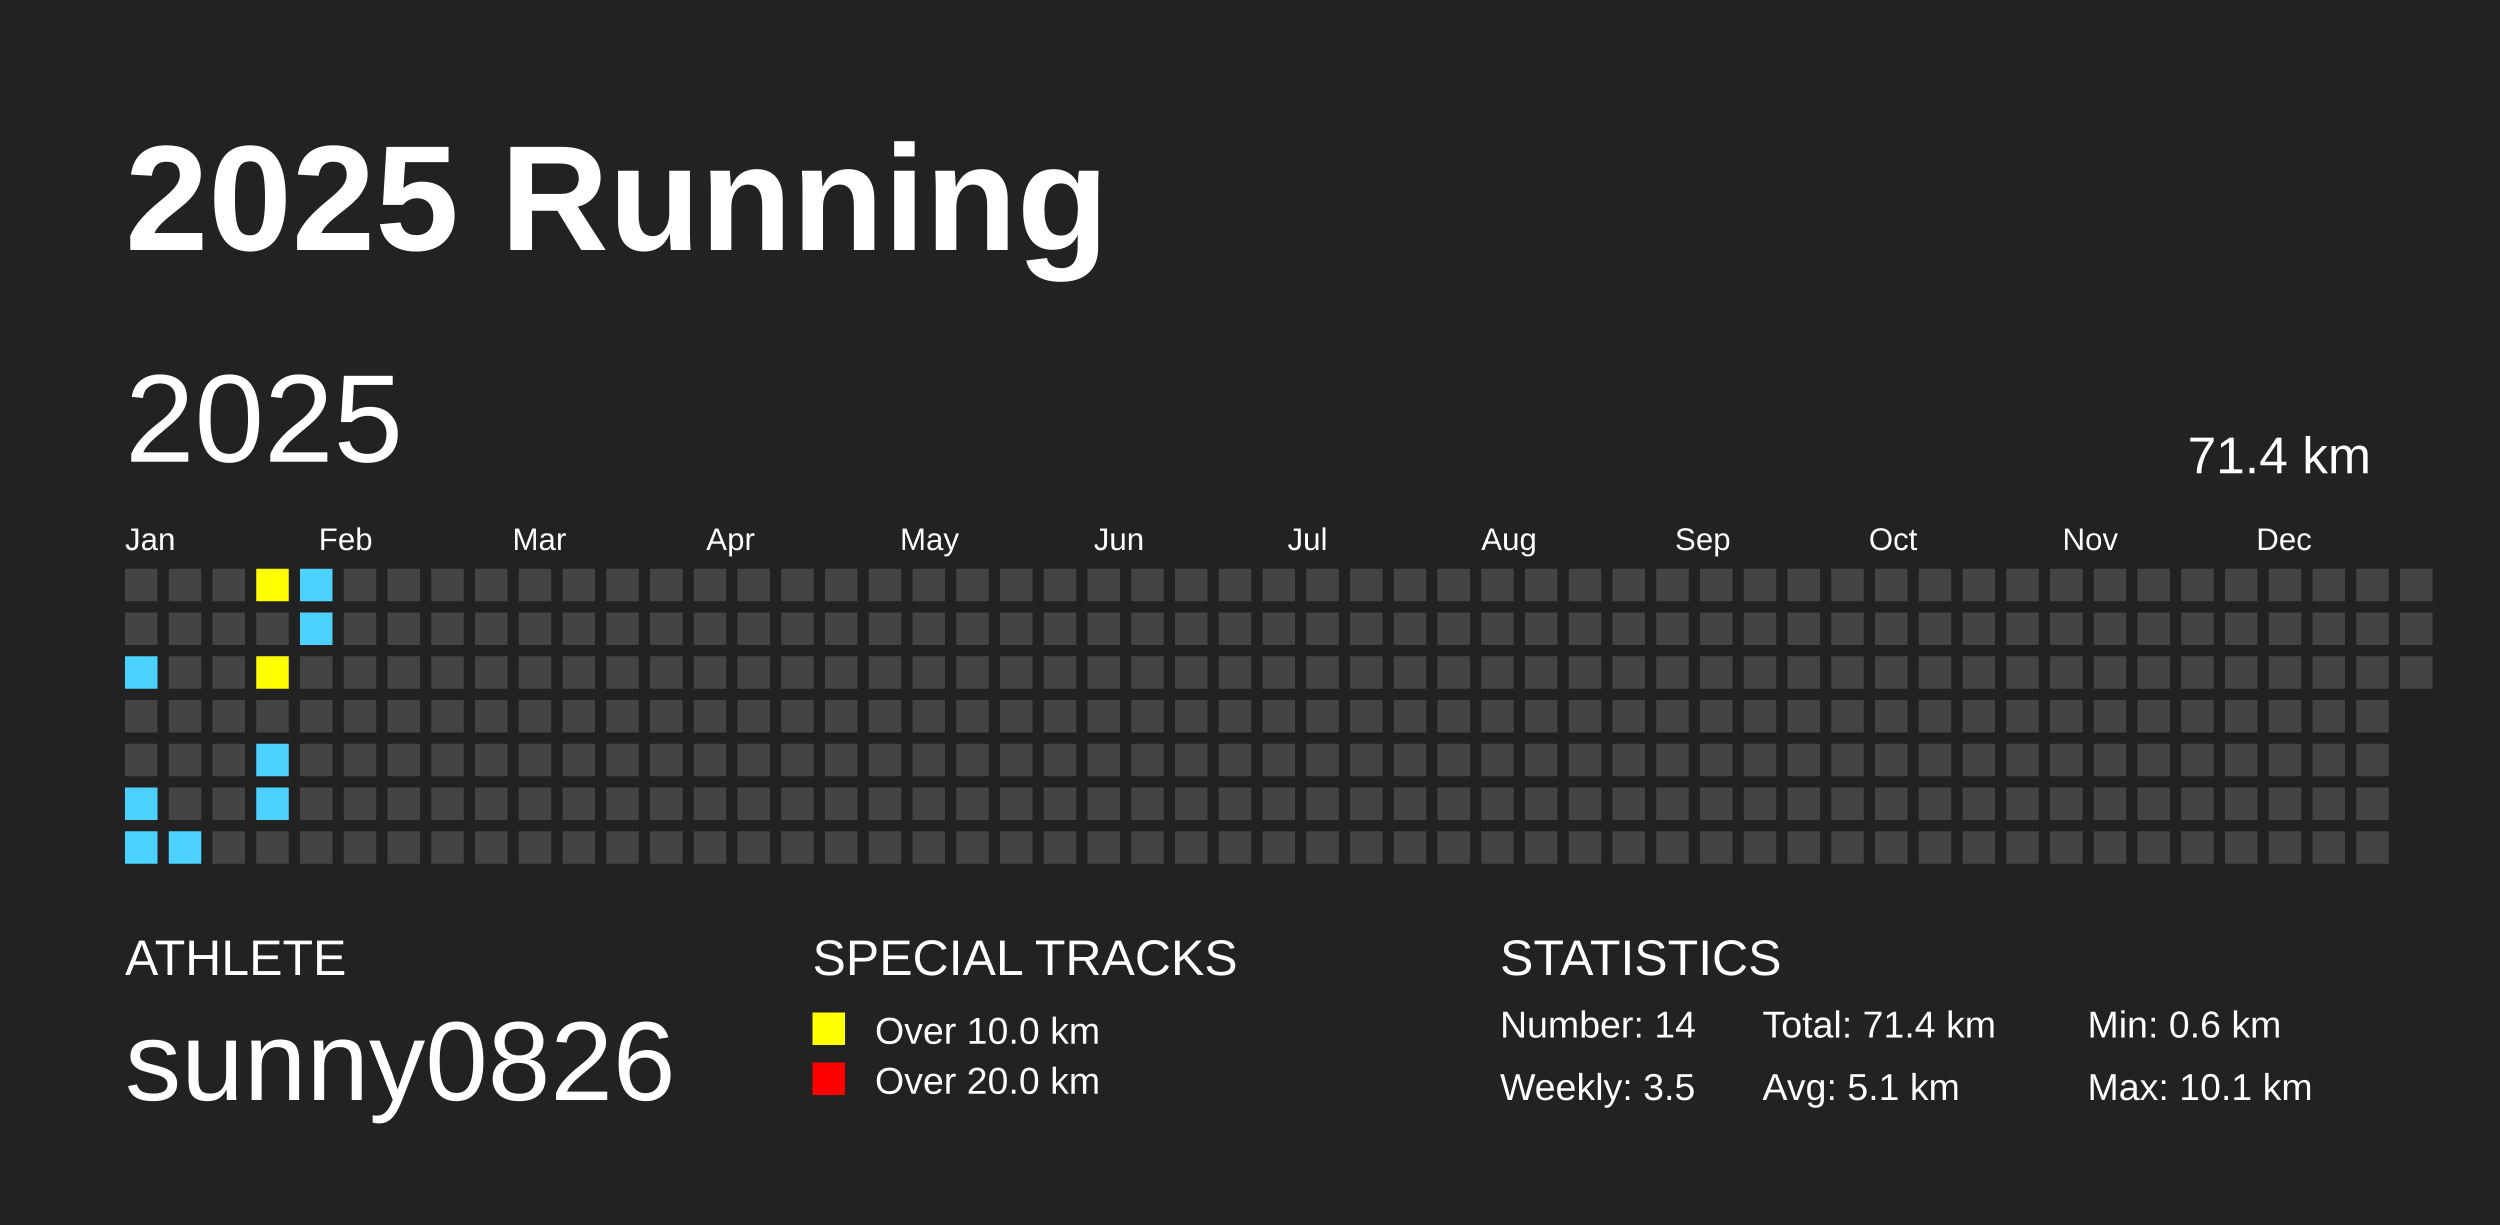
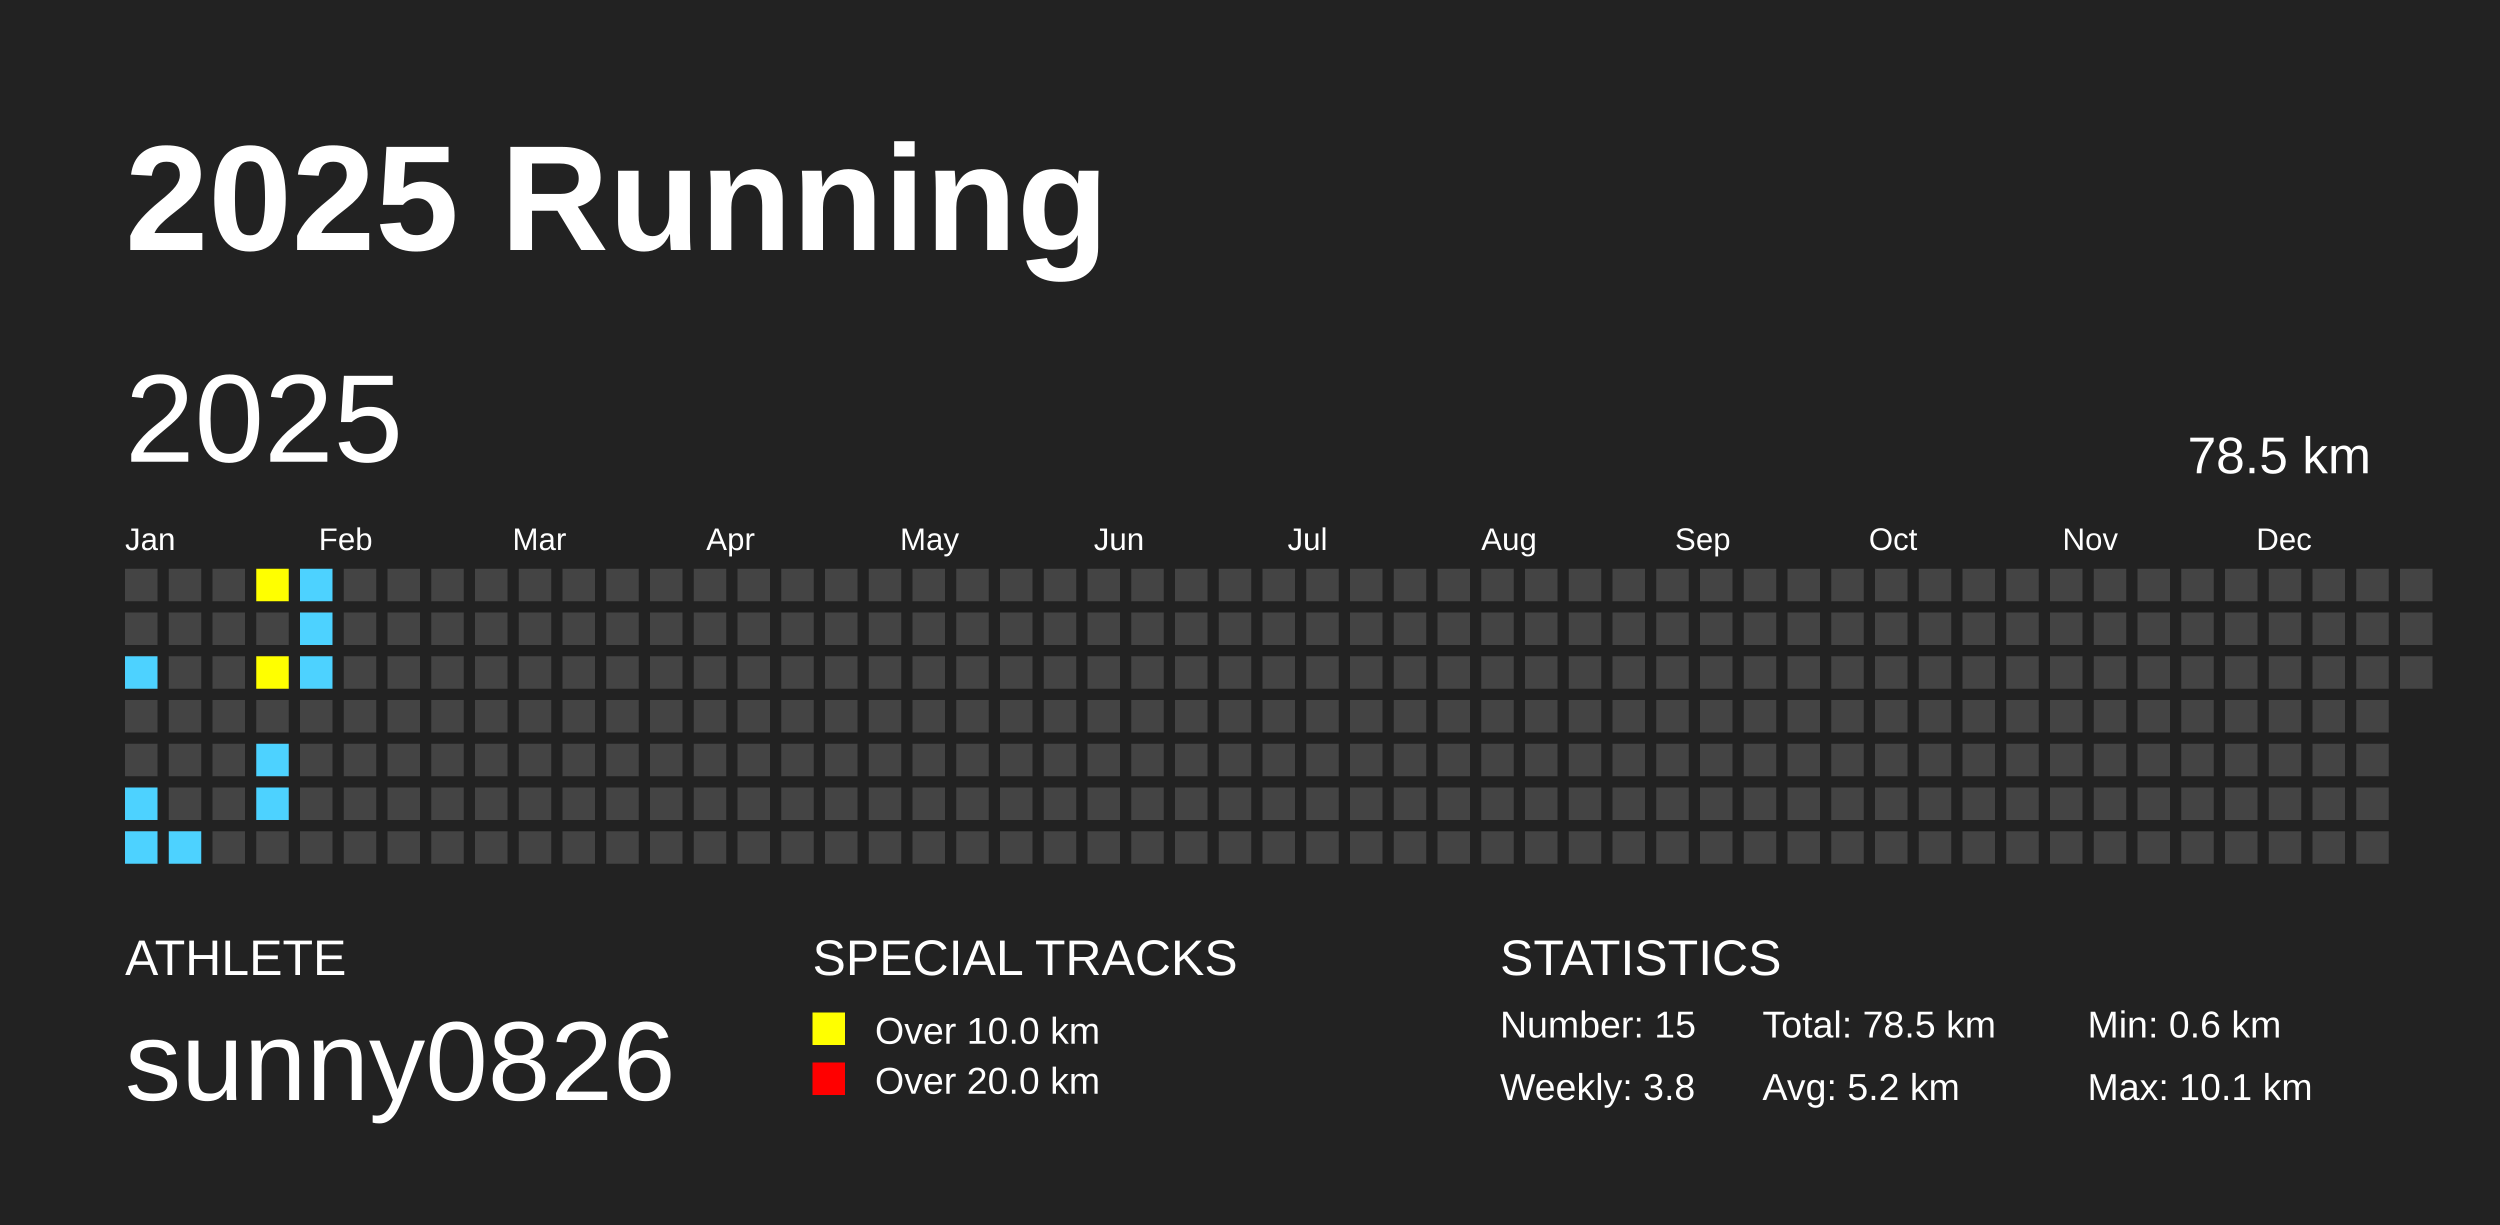
<svg xmlns="http://www.w3.org/2000/svg" baseProfile="full" height="98mm" version="1.1" viewBox="0,0,200,98" width="200mm">
  <defs />
  <rect fill="#222222" height="98" width="200" x="0" y="0" />
  <text fill="#FFFFFF" style="font-size:12px; font-family:Arial; font-weight:bold;" x="10" y="20">2025 Running</text>
  <text fill="#FFFFFF" style="font-size:4px; font-family:Arial" x="10" y="78">ATHLETE</text>
  <text fill="#FFFFFF" style="font-size:9px; font-family:Arial" x="10" y="88">sunny0826</text>
  <text fill="#FFFFFF" style="font-size:4px; font-family:Arial" x="65" y="78">SPECIAL TRACKS</text>
  <rect fill="yellow" height="2.6" width="2.6" x="65" y="81" />
  <text fill="#FFFFFF" style="font-size:3px; font-family:Arial" x="70" y="83.5">Over 10.0 km</text>
  <rect fill="red" height="2.6" width="2.6" x="65" y="85" />
  <text fill="#FFFFFF" style="font-size:3px; font-family:Arial" x="70" y="87.5">Over 20.0 km</text>
  <text fill="#FFFFFF" style="font-size:4px; font-family:Arial" x="120" y="78">STATISTICS</text>
-   <text fill="#FFFFFF" style="font-size:3px; font-family:Arial" x="120" y="83">Number: 14</text>
-   <text fill="#FFFFFF" style="font-size:3px; font-family:Arial" x="120" y="88">Weekly: 3.5</text>
-   <text fill="#FFFFFF" style="font-size:3px; font-family:Arial" x="141" y="83">Total: 71.4 km</text>
-   <text fill="#FFFFFF" style="font-size:3px; font-family:Arial" x="141" y="88">Avg: 5.1 km</text>
+   <text fill="#FFFFFF" style="font-size:3px; font-family:Arial" x="120" y="83">Number: 15</text>
+   <text fill="#FFFFFF" style="font-size:3px; font-family:Arial" x="120" y="88">Weekly: 3.8</text>
+   <text fill="#FFFFFF" style="font-size:3px; font-family:Arial" x="141" y="83">Total: 78.5 km</text>
+   <text fill="#FFFFFF" style="font-size:3px; font-family:Arial" x="141" y="88">Avg: 5.2 km</text>
  <text fill="#FFFFFF" style="font-size:3px; font-family:Arial" x="167" y="83">Min: 0.6 km</text>
  <text fill="#FFFFFF" style="font-size:3px; font-family:Arial" x="167" y="88">Max: 10.1 km</text>
  <text dominant-baseline="hanging" fill="#FFFFFF" style="font-size:10.0px; font-family:Arial;" x="10" y="30">2025</text>
-   <text dominant-baseline="hanging" fill="#FFFFFF" style="font-size:4.125px; font-family:Arial;" x="175" y="35">71.4 km</text>
+   <text dominant-baseline="hanging" fill="#FFFFFF" style="font-size:4.125px; font-family:Arial;" x="175" y="35">78.5 km</text>
  <text fill="#FFFFFF" style="font-size:2.5px; font-family:Arial" x="10.0" y="44">Jan</text>
  <text fill="#FFFFFF" style="font-size:2.5px; font-family:Arial" x="25.5" y="44">Feb</text>
  <text fill="#FFFFFF" style="font-size:2.5px; font-family:Arial" x="41.0" y="44">Mar</text>
  <text fill="#FFFFFF" style="font-size:2.5px; font-family:Arial" x="56.5" y="44">Apr</text>
  <text fill="#FFFFFF" style="font-size:2.5px; font-family:Arial" x="72.0" y="44">May</text>
  <text fill="#FFFFFF" style="font-size:2.5px; font-family:Arial" x="87.5" y="44">Jun</text>
  <text fill="#FFFFFF" style="font-size:2.5px; font-family:Arial" x="103.0" y="44">Jul</text>
  <text fill="#FFFFFF" style="font-size:2.5px; font-family:Arial" x="118.5" y="44">Aug</text>
  <text fill="#FFFFFF" style="font-size:2.5px; font-family:Arial" x="134.0" y="44">Sep</text>
  <text fill="#FFFFFF" style="font-size:2.5px; font-family:Arial" x="149.5" y="44">Oct</text>
  <text fill="#FFFFFF" style="font-size:2.5px; font-family:Arial" x="165.0" y="44">Nov</text>
  <text fill="#FFFFFF" style="font-size:2.5px; font-family:Arial" x="180.5" y="44">Dec</text>
  <rect fill="#444444" height="2.6" width="2.6" x="10.0" y="45.5" />
  <rect fill="#444444" height="2.6" width="2.6" x="10.0" y="49.0" />
  <rect fill="#4DD2FF" height="2.6" width="2.6" x="10.0" y="52.5" />
  <rect fill="#444444" height="2.6" width="2.6" x="10.0" y="56.0" />
  <rect fill="#444444" height="2.6" width="2.6" x="10.0" y="59.5" />
  <rect fill="#4DD2FF" height="2.6" width="2.6" x="10.0" y="63.0" />
  <rect fill="#4DD2FF" height="2.6" width="2.6" x="10.0" y="66.5" />
  <rect fill="#444444" height="2.6" width="2.6" x="13.5" y="45.5" />
  <rect fill="#444444" height="2.6" width="2.6" x="13.5" y="49.0" />
  <rect fill="#444444" height="2.6" width="2.6" x="13.5" y="52.5" />
  <rect fill="#444444" height="2.6" width="2.6" x="13.5" y="56.0" />
  <rect fill="#444444" height="2.6" width="2.6" x="13.5" y="59.5" />
  <rect fill="#444444" height="2.6" width="2.6" x="13.5" y="63.0" />
  <rect fill="#4DD2FF" height="2.6" width="2.6" x="13.5" y="66.5" />
  <rect fill="#444444" height="2.6" width="2.6" x="17.0" y="45.5" />
  <rect fill="#444444" height="2.6" width="2.6" x="17.0" y="49.0" />
  <rect fill="#444444" height="2.6" width="2.6" x="17.0" y="52.5" />
  <rect fill="#444444" height="2.6" width="2.6" x="17.0" y="56.0" />
  <rect fill="#444444" height="2.6" width="2.6" x="17.0" y="59.5" />
  <rect fill="#444444" height="2.6" width="2.6" x="17.0" y="63.0" />
  <rect fill="#444444" height="2.6" width="2.6" x="17.0" y="66.5" />
  <rect fill="yellow" height="2.6" width="2.6" x="20.5" y="45.5" />
  <rect fill="#444444" height="2.6" width="2.6" x="20.5" y="49.0" />
  <rect fill="yellow" height="2.6" width="2.6" x="20.5" y="52.5" />
  <rect fill="#444444" height="2.6" width="2.6" x="20.5" y="56.0" />
  <rect fill="#4DD2FF" height="2.6" width="2.6" x="20.5" y="59.5" />
  <rect fill="#4DD2FF" height="2.6" width="2.6" x="20.5" y="63.0" />
  <rect fill="#444444" height="2.6" width="2.6" x="20.5" y="66.5" />
  <rect fill="#4DD2FF" height="2.6" width="2.6" x="24.0" y="45.5" />
  <rect fill="#4DD2FF" height="2.6" width="2.6" x="24.0" y="49.0" />
-   <rect fill="#444444" height="2.6" width="2.6" x="24.0" y="52.5" />
+   <rect fill="#4DD2FF" height="2.6" width="2.6" x="24.0" y="52.5" />
  <rect fill="#444444" height="2.6" width="2.6" x="24.0" y="56.0" />
  <rect fill="#444444" height="2.6" width="2.6" x="24.0" y="59.5" />
  <rect fill="#444444" height="2.6" width="2.6" x="24.0" y="63.0" />
  <rect fill="#444444" height="2.6" width="2.6" x="24.0" y="66.5" />
  <rect fill="#444444" height="2.6" width="2.6" x="27.5" y="45.5" />
  <rect fill="#444444" height="2.6" width="2.6" x="27.5" y="49.0" />
  <rect fill="#444444" height="2.6" width="2.6" x="27.5" y="52.5" />
  <rect fill="#444444" height="2.6" width="2.6" x="27.5" y="56.0" />
  <rect fill="#444444" height="2.6" width="2.6" x="27.5" y="59.5" />
  <rect fill="#444444" height="2.6" width="2.6" x="27.5" y="63.0" />
  <rect fill="#444444" height="2.6" width="2.6" x="27.5" y="66.5" />
  <rect fill="#444444" height="2.6" width="2.6" x="31.0" y="45.5" />
  <rect fill="#444444" height="2.6" width="2.6" x="31.0" y="49.0" />
  <rect fill="#444444" height="2.6" width="2.6" x="31.0" y="52.5" />
  <rect fill="#444444" height="2.6" width="2.6" x="31.0" y="56.0" />
  <rect fill="#444444" height="2.6" width="2.6" x="31.0" y="59.5" />
  <rect fill="#444444" height="2.6" width="2.6" x="31.0" y="63.0" />
  <rect fill="#444444" height="2.6" width="2.6" x="31.0" y="66.5" />
  <rect fill="#444444" height="2.6" width="2.6" x="34.5" y="45.5" />
  <rect fill="#444444" height="2.6" width="2.6" x="34.5" y="49.0" />
  <rect fill="#444444" height="2.6" width="2.6" x="34.5" y="52.5" />
  <rect fill="#444444" height="2.6" width="2.6" x="34.5" y="56.0" />
  <rect fill="#444444" height="2.6" width="2.6" x="34.5" y="59.5" />
  <rect fill="#444444" height="2.6" width="2.6" x="34.5" y="63.0" />
  <rect fill="#444444" height="2.6" width="2.6" x="34.5" y="66.5" />
  <rect fill="#444444" height="2.6" width="2.6" x="38.0" y="45.5" />
  <rect fill="#444444" height="2.6" width="2.6" x="38.0" y="49.0" />
  <rect fill="#444444" height="2.6" width="2.6" x="38.0" y="52.5" />
  <rect fill="#444444" height="2.6" width="2.6" x="38.0" y="56.0" />
  <rect fill="#444444" height="2.6" width="2.6" x="38.0" y="59.5" />
  <rect fill="#444444" height="2.6" width="2.6" x="38.0" y="63.0" />
  <rect fill="#444444" height="2.6" width="2.6" x="38.0" y="66.5" />
  <rect fill="#444444" height="2.6" width="2.6" x="41.5" y="45.5" />
  <rect fill="#444444" height="2.6" width="2.6" x="41.5" y="49.0" />
  <rect fill="#444444" height="2.6" width="2.6" x="41.5" y="52.5" />
  <rect fill="#444444" height="2.6" width="2.6" x="41.5" y="56.0" />
  <rect fill="#444444" height="2.6" width="2.6" x="41.5" y="59.5" />
  <rect fill="#444444" height="2.6" width="2.6" x="41.5" y="63.0" />
  <rect fill="#444444" height="2.6" width="2.6" x="41.5" y="66.5" />
  <rect fill="#444444" height="2.6" width="2.6" x="45.0" y="45.5" />
  <rect fill="#444444" height="2.6" width="2.6" x="45.0" y="49.0" />
  <rect fill="#444444" height="2.6" width="2.6" x="45.0" y="52.5" />
  <rect fill="#444444" height="2.6" width="2.6" x="45.0" y="56.0" />
  <rect fill="#444444" height="2.6" width="2.6" x="45.0" y="59.5" />
  <rect fill="#444444" height="2.6" width="2.6" x="45.0" y="63.0" />
  <rect fill="#444444" height="2.6" width="2.6" x="45.0" y="66.5" />
  <rect fill="#444444" height="2.6" width="2.6" x="48.5" y="45.5" />
  <rect fill="#444444" height="2.6" width="2.6" x="48.5" y="49.0" />
  <rect fill="#444444" height="2.6" width="2.6" x="48.5" y="52.5" />
  <rect fill="#444444" height="2.6" width="2.6" x="48.5" y="56.0" />
  <rect fill="#444444" height="2.6" width="2.6" x="48.5" y="59.5" />
  <rect fill="#444444" height="2.6" width="2.6" x="48.5" y="63.0" />
  <rect fill="#444444" height="2.6" width="2.6" x="48.5" y="66.5" />
  <rect fill="#444444" height="2.6" width="2.6" x="52.0" y="45.5" />
  <rect fill="#444444" height="2.6" width="2.6" x="52.0" y="49.0" />
  <rect fill="#444444" height="2.6" width="2.6" x="52.0" y="52.5" />
  <rect fill="#444444" height="2.6" width="2.6" x="52.0" y="56.0" />
  <rect fill="#444444" height="2.6" width="2.6" x="52.0" y="59.5" />
  <rect fill="#444444" height="2.6" width="2.6" x="52.0" y="63.0" />
  <rect fill="#444444" height="2.6" width="2.6" x="52.0" y="66.5" />
  <rect fill="#444444" height="2.6" width="2.6" x="55.5" y="45.5" />
  <rect fill="#444444" height="2.6" width="2.6" x="55.5" y="49.0" />
  <rect fill="#444444" height="2.6" width="2.6" x="55.5" y="52.5" />
  <rect fill="#444444" height="2.6" width="2.6" x="55.5" y="56.0" />
  <rect fill="#444444" height="2.6" width="2.6" x="55.5" y="59.5" />
  <rect fill="#444444" height="2.6" width="2.6" x="55.5" y="63.0" />
  <rect fill="#444444" height="2.6" width="2.6" x="55.5" y="66.5" />
  <rect fill="#444444" height="2.6" width="2.6" x="59.0" y="45.5" />
  <rect fill="#444444" height="2.6" width="2.6" x="59.0" y="49.0" />
  <rect fill="#444444" height="2.6" width="2.6" x="59.0" y="52.5" />
  <rect fill="#444444" height="2.6" width="2.6" x="59.0" y="56.0" />
  <rect fill="#444444" height="2.6" width="2.6" x="59.0" y="59.5" />
  <rect fill="#444444" height="2.6" width="2.6" x="59.0" y="63.0" />
  <rect fill="#444444" height="2.6" width="2.6" x="59.0" y="66.5" />
  <rect fill="#444444" height="2.6" width="2.6" x="62.5" y="45.5" />
  <rect fill="#444444" height="2.6" width="2.6" x="62.5" y="49.0" />
  <rect fill="#444444" height="2.6" width="2.6" x="62.5" y="52.5" />
  <rect fill="#444444" height="2.6" width="2.6" x="62.5" y="56.0" />
  <rect fill="#444444" height="2.6" width="2.6" x="62.5" y="59.5" />
  <rect fill="#444444" height="2.6" width="2.6" x="62.5" y="63.0" />
  <rect fill="#444444" height="2.6" width="2.6" x="62.5" y="66.5" />
  <rect fill="#444444" height="2.6" width="2.6" x="66.0" y="45.5" />
  <rect fill="#444444" height="2.6" width="2.6" x="66.0" y="49.0" />
  <rect fill="#444444" height="2.6" width="2.6" x="66.0" y="52.5" />
  <rect fill="#444444" height="2.6" width="2.6" x="66.0" y="56.0" />
  <rect fill="#444444" height="2.6" width="2.6" x="66.0" y="59.5" />
  <rect fill="#444444" height="2.6" width="2.6" x="66.0" y="63.0" />
  <rect fill="#444444" height="2.6" width="2.6" x="66.0" y="66.5" />
  <rect fill="#444444" height="2.6" width="2.6" x="69.5" y="45.5" />
  <rect fill="#444444" height="2.6" width="2.6" x="69.5" y="49.0" />
  <rect fill="#444444" height="2.6" width="2.6" x="69.5" y="52.5" />
  <rect fill="#444444" height="2.6" width="2.6" x="69.5" y="56.0" />
  <rect fill="#444444" height="2.6" width="2.6" x="69.5" y="59.5" />
  <rect fill="#444444" height="2.6" width="2.6" x="69.5" y="63.0" />
  <rect fill="#444444" height="2.6" width="2.6" x="69.5" y="66.5" />
  <rect fill="#444444" height="2.6" width="2.6" x="73.0" y="45.5" />
  <rect fill="#444444" height="2.6" width="2.6" x="73.0" y="49.0" />
  <rect fill="#444444" height="2.6" width="2.6" x="73.0" y="52.5" />
  <rect fill="#444444" height="2.6" width="2.6" x="73.0" y="56.0" />
  <rect fill="#444444" height="2.6" width="2.6" x="73.0" y="59.5" />
  <rect fill="#444444" height="2.6" width="2.6" x="73.0" y="63.0" />
  <rect fill="#444444" height="2.6" width="2.6" x="73.0" y="66.5" />
  <rect fill="#444444" height="2.6" width="2.6" x="76.5" y="45.5" />
  <rect fill="#444444" height="2.6" width="2.6" x="76.5" y="49.0" />
  <rect fill="#444444" height="2.6" width="2.6" x="76.5" y="52.5" />
  <rect fill="#444444" height="2.6" width="2.6" x="76.5" y="56.0" />
  <rect fill="#444444" height="2.6" width="2.6" x="76.5" y="59.5" />
  <rect fill="#444444" height="2.6" width="2.6" x="76.5" y="63.0" />
  <rect fill="#444444" height="2.6" width="2.6" x="76.5" y="66.5" />
  <rect fill="#444444" height="2.6" width="2.6" x="80.0" y="45.5" />
  <rect fill="#444444" height="2.6" width="2.6" x="80.0" y="49.0" />
  <rect fill="#444444" height="2.6" width="2.6" x="80.0" y="52.5" />
  <rect fill="#444444" height="2.6" width="2.6" x="80.0" y="56.0" />
  <rect fill="#444444" height="2.6" width="2.6" x="80.0" y="59.5" />
  <rect fill="#444444" height="2.6" width="2.6" x="80.0" y="63.0" />
  <rect fill="#444444" height="2.6" width="2.6" x="80.0" y="66.5" />
  <rect fill="#444444" height="2.6" width="2.6" x="83.5" y="45.5" />
  <rect fill="#444444" height="2.6" width="2.6" x="83.5" y="49.0" />
  <rect fill="#444444" height="2.6" width="2.6" x="83.5" y="52.5" />
  <rect fill="#444444" height="2.6" width="2.6" x="83.5" y="56.0" />
  <rect fill="#444444" height="2.6" width="2.6" x="83.5" y="59.5" />
  <rect fill="#444444" height="2.6" width="2.6" x="83.5" y="63.0" />
  <rect fill="#444444" height="2.6" width="2.6" x="83.5" y="66.5" />
  <rect fill="#444444" height="2.6" width="2.6" x="87.0" y="45.5" />
  <rect fill="#444444" height="2.6" width="2.6" x="87.0" y="49.0" />
  <rect fill="#444444" height="2.6" width="2.6" x="87.0" y="52.5" />
  <rect fill="#444444" height="2.6" width="2.6" x="87.0" y="56.0" />
  <rect fill="#444444" height="2.6" width="2.6" x="87.0" y="59.5" />
  <rect fill="#444444" height="2.6" width="2.6" x="87.0" y="63.0" />
  <rect fill="#444444" height="2.6" width="2.6" x="87.0" y="66.5" />
  <rect fill="#444444" height="2.6" width="2.6" x="90.5" y="45.5" />
  <rect fill="#444444" height="2.6" width="2.6" x="90.5" y="49.0" />
  <rect fill="#444444" height="2.6" width="2.6" x="90.5" y="52.5" />
  <rect fill="#444444" height="2.6" width="2.6" x="90.5" y="56.0" />
  <rect fill="#444444" height="2.6" width="2.6" x="90.5" y="59.5" />
  <rect fill="#444444" height="2.6" width="2.6" x="90.5" y="63.0" />
  <rect fill="#444444" height="2.6" width="2.6" x="90.5" y="66.5" />
  <rect fill="#444444" height="2.6" width="2.6" x="94.0" y="45.5" />
  <rect fill="#444444" height="2.6" width="2.6" x="94.0" y="49.0" />
  <rect fill="#444444" height="2.6" width="2.6" x="94.0" y="52.5" />
  <rect fill="#444444" height="2.6" width="2.6" x="94.0" y="56.0" />
  <rect fill="#444444" height="2.6" width="2.6" x="94.0" y="59.5" />
  <rect fill="#444444" height="2.6" width="2.6" x="94.0" y="63.0" />
  <rect fill="#444444" height="2.6" width="2.6" x="94.0" y="66.5" />
  <rect fill="#444444" height="2.6" width="2.6" x="97.5" y="45.5" />
  <rect fill="#444444" height="2.6" width="2.6" x="97.5" y="49.0" />
  <rect fill="#444444" height="2.6" width="2.6" x="97.5" y="52.5" />
  <rect fill="#444444" height="2.6" width="2.6" x="97.5" y="56.0" />
  <rect fill="#444444" height="2.6" width="2.6" x="97.5" y="59.5" />
  <rect fill="#444444" height="2.6" width="2.6" x="97.5" y="63.0" />
  <rect fill="#444444" height="2.6" width="2.6" x="97.5" y="66.5" />
  <rect fill="#444444" height="2.6" width="2.6" x="101.0" y="45.5" />
  <rect fill="#444444" height="2.6" width="2.6" x="101.0" y="49.0" />
  <rect fill="#444444" height="2.6" width="2.6" x="101.0" y="52.5" />
  <rect fill="#444444" height="2.6" width="2.6" x="101.0" y="56.0" />
  <rect fill="#444444" height="2.6" width="2.6" x="101.0" y="59.5" />
  <rect fill="#444444" height="2.6" width="2.6" x="101.0" y="63.0" />
  <rect fill="#444444" height="2.6" width="2.6" x="101.0" y="66.5" />
  <rect fill="#444444" height="2.6" width="2.6" x="104.5" y="45.5" />
  <rect fill="#444444" height="2.6" width="2.6" x="104.5" y="49.0" />
  <rect fill="#444444" height="2.6" width="2.6" x="104.5" y="52.5" />
  <rect fill="#444444" height="2.6" width="2.6" x="104.5" y="56.0" />
  <rect fill="#444444" height="2.6" width="2.6" x="104.5" y="59.5" />
  <rect fill="#444444" height="2.6" width="2.6" x="104.5" y="63.0" />
  <rect fill="#444444" height="2.6" width="2.6" x="104.5" y="66.5" />
  <rect fill="#444444" height="2.6" width="2.6" x="108.0" y="45.5" />
  <rect fill="#444444" height="2.6" width="2.6" x="108.0" y="49.0" />
  <rect fill="#444444" height="2.6" width="2.6" x="108.0" y="52.5" />
  <rect fill="#444444" height="2.6" width="2.6" x="108.0" y="56.0" />
  <rect fill="#444444" height="2.6" width="2.6" x="108.0" y="59.5" />
  <rect fill="#444444" height="2.6" width="2.6" x="108.0" y="63.0" />
  <rect fill="#444444" height="2.6" width="2.6" x="108.0" y="66.5" />
  <rect fill="#444444" height="2.6" width="2.6" x="111.5" y="45.5" />
  <rect fill="#444444" height="2.6" width="2.6" x="111.5" y="49.0" />
  <rect fill="#444444" height="2.6" width="2.6" x="111.5" y="52.5" />
  <rect fill="#444444" height="2.6" width="2.6" x="111.5" y="56.0" />
  <rect fill="#444444" height="2.6" width="2.6" x="111.5" y="59.5" />
  <rect fill="#444444" height="2.6" width="2.6" x="111.5" y="63.0" />
  <rect fill="#444444" height="2.6" width="2.6" x="111.5" y="66.5" />
  <rect fill="#444444" height="2.6" width="2.6" x="115.0" y="45.5" />
  <rect fill="#444444" height="2.6" width="2.6" x="115.0" y="49.0" />
  <rect fill="#444444" height="2.6" width="2.6" x="115.0" y="52.5" />
  <rect fill="#444444" height="2.6" width="2.6" x="115.0" y="56.0" />
  <rect fill="#444444" height="2.6" width="2.6" x="115.0" y="59.5" />
  <rect fill="#444444" height="2.6" width="2.6" x="115.0" y="63.0" />
  <rect fill="#444444" height="2.6" width="2.6" x="115.0" y="66.5" />
  <rect fill="#444444" height="2.6" width="2.6" x="118.5" y="45.5" />
  <rect fill="#444444" height="2.6" width="2.6" x="118.5" y="49.0" />
  <rect fill="#444444" height="2.6" width="2.6" x="118.5" y="52.5" />
  <rect fill="#444444" height="2.6" width="2.6" x="118.5" y="56.0" />
  <rect fill="#444444" height="2.6" width="2.6" x="118.5" y="59.5" />
  <rect fill="#444444" height="2.6" width="2.6" x="118.5" y="63.0" />
  <rect fill="#444444" height="2.6" width="2.6" x="118.5" y="66.5" />
  <rect fill="#444444" height="2.6" width="2.6" x="122.0" y="45.5" />
  <rect fill="#444444" height="2.6" width="2.6" x="122.0" y="49.0" />
  <rect fill="#444444" height="2.6" width="2.6" x="122.0" y="52.5" />
  <rect fill="#444444" height="2.6" width="2.6" x="122.0" y="56.0" />
  <rect fill="#444444" height="2.6" width="2.6" x="122.0" y="59.5" />
  <rect fill="#444444" height="2.6" width="2.6" x="122.0" y="63.0" />
  <rect fill="#444444" height="2.6" width="2.6" x="122.0" y="66.5" />
  <rect fill="#444444" height="2.6" width="2.6" x="125.5" y="45.5" />
  <rect fill="#444444" height="2.6" width="2.6" x="125.5" y="49.0" />
  <rect fill="#444444" height="2.6" width="2.6" x="125.5" y="52.5" />
  <rect fill="#444444" height="2.6" width="2.6" x="125.5" y="56.0" />
  <rect fill="#444444" height="2.6" width="2.6" x="125.5" y="59.5" />
  <rect fill="#444444" height="2.6" width="2.6" x="125.5" y="63.0" />
  <rect fill="#444444" height="2.6" width="2.6" x="125.5" y="66.5" />
  <rect fill="#444444" height="2.6" width="2.6" x="129.0" y="45.5" />
  <rect fill="#444444" height="2.6" width="2.6" x="129.0" y="49.0" />
  <rect fill="#444444" height="2.6" width="2.6" x="129.0" y="52.5" />
  <rect fill="#444444" height="2.6" width="2.6" x="129.0" y="56.0" />
  <rect fill="#444444" height="2.6" width="2.6" x="129.0" y="59.5" />
  <rect fill="#444444" height="2.6" width="2.6" x="129.0" y="63.0" />
  <rect fill="#444444" height="2.6" width="2.6" x="129.0" y="66.5" />
  <rect fill="#444444" height="2.6" width="2.6" x="132.5" y="45.5" />
  <rect fill="#444444" height="2.6" width="2.6" x="132.5" y="49.0" />
  <rect fill="#444444" height="2.6" width="2.6" x="132.5" y="52.5" />
  <rect fill="#444444" height="2.6" width="2.6" x="132.5" y="56.0" />
  <rect fill="#444444" height="2.6" width="2.6" x="132.5" y="59.5" />
  <rect fill="#444444" height="2.6" width="2.6" x="132.5" y="63.0" />
  <rect fill="#444444" height="2.6" width="2.6" x="132.5" y="66.5" />
  <rect fill="#444444" height="2.6" width="2.6" x="136.0" y="45.5" />
  <rect fill="#444444" height="2.6" width="2.6" x="136.0" y="49.0" />
  <rect fill="#444444" height="2.6" width="2.6" x="136.0" y="52.5" />
  <rect fill="#444444" height="2.6" width="2.6" x="136.0" y="56.0" />
  <rect fill="#444444" height="2.6" width="2.6" x="136.0" y="59.5" />
  <rect fill="#444444" height="2.6" width="2.6" x="136.0" y="63.0" />
  <rect fill="#444444" height="2.6" width="2.6" x="136.0" y="66.5" />
  <rect fill="#444444" height="2.6" width="2.6" x="139.5" y="45.5" />
  <rect fill="#444444" height="2.6" width="2.6" x="139.5" y="49.0" />
  <rect fill="#444444" height="2.6" width="2.6" x="139.5" y="52.5" />
  <rect fill="#444444" height="2.6" width="2.6" x="139.5" y="56.0" />
  <rect fill="#444444" height="2.6" width="2.6" x="139.5" y="59.5" />
  <rect fill="#444444" height="2.6" width="2.6" x="139.5" y="63.0" />
  <rect fill="#444444" height="2.6" width="2.6" x="139.5" y="66.5" />
  <rect fill="#444444" height="2.6" width="2.6" x="143.0" y="45.5" />
  <rect fill="#444444" height="2.6" width="2.6" x="143.0" y="49.0" />
  <rect fill="#444444" height="2.6" width="2.6" x="143.0" y="52.5" />
  <rect fill="#444444" height="2.6" width="2.6" x="143.0" y="56.0" />
  <rect fill="#444444" height="2.6" width="2.6" x="143.0" y="59.5" />
  <rect fill="#444444" height="2.6" width="2.6" x="143.0" y="63.0" />
  <rect fill="#444444" height="2.6" width="2.6" x="143.0" y="66.5" />
  <rect fill="#444444" height="2.6" width="2.6" x="146.5" y="45.5" />
  <rect fill="#444444" height="2.6" width="2.6" x="146.5" y="49.0" />
  <rect fill="#444444" height="2.6" width="2.6" x="146.5" y="52.5" />
  <rect fill="#444444" height="2.6" width="2.6" x="146.5" y="56.0" />
  <rect fill="#444444" height="2.6" width="2.6" x="146.5" y="59.5" />
  <rect fill="#444444" height="2.6" width="2.6" x="146.5" y="63.0" />
  <rect fill="#444444" height="2.6" width="2.6" x="146.5" y="66.5" />
  <rect fill="#444444" height="2.6" width="2.6" x="150.0" y="45.5" />
  <rect fill="#444444" height="2.6" width="2.6" x="150.0" y="49.0" />
  <rect fill="#444444" height="2.6" width="2.6" x="150.0" y="52.5" />
  <rect fill="#444444" height="2.6" width="2.6" x="150.0" y="56.0" />
  <rect fill="#444444" height="2.6" width="2.6" x="150.0" y="59.5" />
  <rect fill="#444444" height="2.6" width="2.6" x="150.0" y="63.0" />
  <rect fill="#444444" height="2.6" width="2.6" x="150.0" y="66.5" />
  <rect fill="#444444" height="2.6" width="2.6" x="153.5" y="45.5" />
  <rect fill="#444444" height="2.6" width="2.6" x="153.5" y="49.0" />
  <rect fill="#444444" height="2.6" width="2.6" x="153.5" y="52.5" />
  <rect fill="#444444" height="2.6" width="2.6" x="153.5" y="56.0" />
  <rect fill="#444444" height="2.6" width="2.6" x="153.5" y="59.5" />
  <rect fill="#444444" height="2.6" width="2.6" x="153.5" y="63.0" />
  <rect fill="#444444" height="2.6" width="2.6" x="153.5" y="66.5" />
  <rect fill="#444444" height="2.6" width="2.6" x="157.0" y="45.5" />
  <rect fill="#444444" height="2.6" width="2.6" x="157.0" y="49.0" />
  <rect fill="#444444" height="2.6" width="2.6" x="157.0" y="52.5" />
  <rect fill="#444444" height="2.6" width="2.6" x="157.0" y="56.0" />
  <rect fill="#444444" height="2.6" width="2.6" x="157.0" y="59.5" />
  <rect fill="#444444" height="2.6" width="2.6" x="157.0" y="63.0" />
  <rect fill="#444444" height="2.6" width="2.6" x="157.0" y="66.5" />
  <rect fill="#444444" height="2.6" width="2.6" x="160.5" y="45.5" />
  <rect fill="#444444" height="2.6" width="2.6" x="160.5" y="49.0" />
  <rect fill="#444444" height="2.6" width="2.6" x="160.5" y="52.5" />
  <rect fill="#444444" height="2.6" width="2.6" x="160.5" y="56.0" />
  <rect fill="#444444" height="2.6" width="2.6" x="160.5" y="59.5" />
  <rect fill="#444444" height="2.6" width="2.6" x="160.5" y="63.0" />
  <rect fill="#444444" height="2.6" width="2.6" x="160.5" y="66.5" />
  <rect fill="#444444" height="2.6" width="2.6" x="164.0" y="45.5" />
  <rect fill="#444444" height="2.6" width="2.6" x="164.0" y="49.0" />
  <rect fill="#444444" height="2.6" width="2.6" x="164.0" y="52.5" />
  <rect fill="#444444" height="2.6" width="2.6" x="164.0" y="56.0" />
  <rect fill="#444444" height="2.6" width="2.6" x="164.0" y="59.5" />
  <rect fill="#444444" height="2.6" width="2.6" x="164.0" y="63.0" />
  <rect fill="#444444" height="2.6" width="2.6" x="164.0" y="66.5" />
  <rect fill="#444444" height="2.6" width="2.6" x="167.5" y="45.5" />
  <rect fill="#444444" height="2.6" width="2.6" x="167.5" y="49.0" />
  <rect fill="#444444" height="2.6" width="2.6" x="167.5" y="52.5" />
  <rect fill="#444444" height="2.6" width="2.6" x="167.5" y="56.0" />
  <rect fill="#444444" height="2.6" width="2.6" x="167.5" y="59.5" />
  <rect fill="#444444" height="2.6" width="2.6" x="167.5" y="63.0" />
  <rect fill="#444444" height="2.6" width="2.6" x="167.5" y="66.5" />
  <rect fill="#444444" height="2.6" width="2.6" x="171.0" y="45.5" />
  <rect fill="#444444" height="2.6" width="2.6" x="171.0" y="49.0" />
  <rect fill="#444444" height="2.6" width="2.6" x="171.0" y="52.5" />
  <rect fill="#444444" height="2.6" width="2.6" x="171.0" y="56.0" />
  <rect fill="#444444" height="2.6" width="2.6" x="171.0" y="59.5" />
  <rect fill="#444444" height="2.6" width="2.6" x="171.0" y="63.0" />
  <rect fill="#444444" height="2.6" width="2.6" x="171.0" y="66.5" />
  <rect fill="#444444" height="2.6" width="2.6" x="174.5" y="45.5" />
  <rect fill="#444444" height="2.6" width="2.6" x="174.5" y="49.0" />
  <rect fill="#444444" height="2.6" width="2.6" x="174.5" y="52.5" />
  <rect fill="#444444" height="2.6" width="2.6" x="174.5" y="56.0" />
  <rect fill="#444444" height="2.6" width="2.6" x="174.5" y="59.5" />
  <rect fill="#444444" height="2.6" width="2.6" x="174.5" y="63.0" />
  <rect fill="#444444" height="2.6" width="2.6" x="174.5" y="66.5" />
  <rect fill="#444444" height="2.6" width="2.6" x="178.0" y="45.5" />
  <rect fill="#444444" height="2.6" width="2.6" x="178.0" y="49.0" />
  <rect fill="#444444" height="2.6" width="2.6" x="178.0" y="52.5" />
  <rect fill="#444444" height="2.6" width="2.6" x="178.0" y="56.0" />
  <rect fill="#444444" height="2.6" width="2.6" x="178.0" y="59.5" />
  <rect fill="#444444" height="2.6" width="2.6" x="178.0" y="63.0" />
  <rect fill="#444444" height="2.6" width="2.6" x="178.0" y="66.5" />
  <rect fill="#444444" height="2.6" width="2.6" x="181.5" y="45.5" />
  <rect fill="#444444" height="2.6" width="2.6" x="181.5" y="49.0" />
  <rect fill="#444444" height="2.6" width="2.6" x="181.5" y="52.5" />
  <rect fill="#444444" height="2.6" width="2.6" x="181.5" y="56.0" />
  <rect fill="#444444" height="2.6" width="2.6" x="181.5" y="59.5" />
  <rect fill="#444444" height="2.6" width="2.6" x="181.5" y="63.0" />
  <rect fill="#444444" height="2.6" width="2.6" x="181.5" y="66.5" />
  <rect fill="#444444" height="2.6" width="2.6" x="185.0" y="45.5" />
  <rect fill="#444444" height="2.6" width="2.6" x="185.0" y="49.0" />
  <rect fill="#444444" height="2.6" width="2.6" x="185.0" y="52.5" />
  <rect fill="#444444" height="2.6" width="2.6" x="185.0" y="56.0" />
  <rect fill="#444444" height="2.6" width="2.6" x="185.0" y="59.5" />
  <rect fill="#444444" height="2.6" width="2.6" x="185.0" y="63.0" />
  <rect fill="#444444" height="2.6" width="2.6" x="185.0" y="66.5" />
  <rect fill="#444444" height="2.6" width="2.6" x="188.5" y="45.5" />
  <rect fill="#444444" height="2.6" width="2.6" x="188.5" y="49.0" />
  <rect fill="#444444" height="2.6" width="2.6" x="188.5" y="52.5" />
  <rect fill="#444444" height="2.6" width="2.6" x="188.5" y="56.0" />
  <rect fill="#444444" height="2.6" width="2.6" x="188.5" y="59.5" />
  <rect fill="#444444" height="2.6" width="2.6" x="188.5" y="63.0" />
  <rect fill="#444444" height="2.6" width="2.6" x="188.5" y="66.5" />
  <rect fill="#444444" height="2.6" width="2.6" x="192.0" y="45.5" />
  <rect fill="#444444" height="2.6" width="2.6" x="192.0" y="49.0" />
  <rect fill="#444444" height="2.6" width="2.6" x="192.0" y="52.5" />
</svg>
